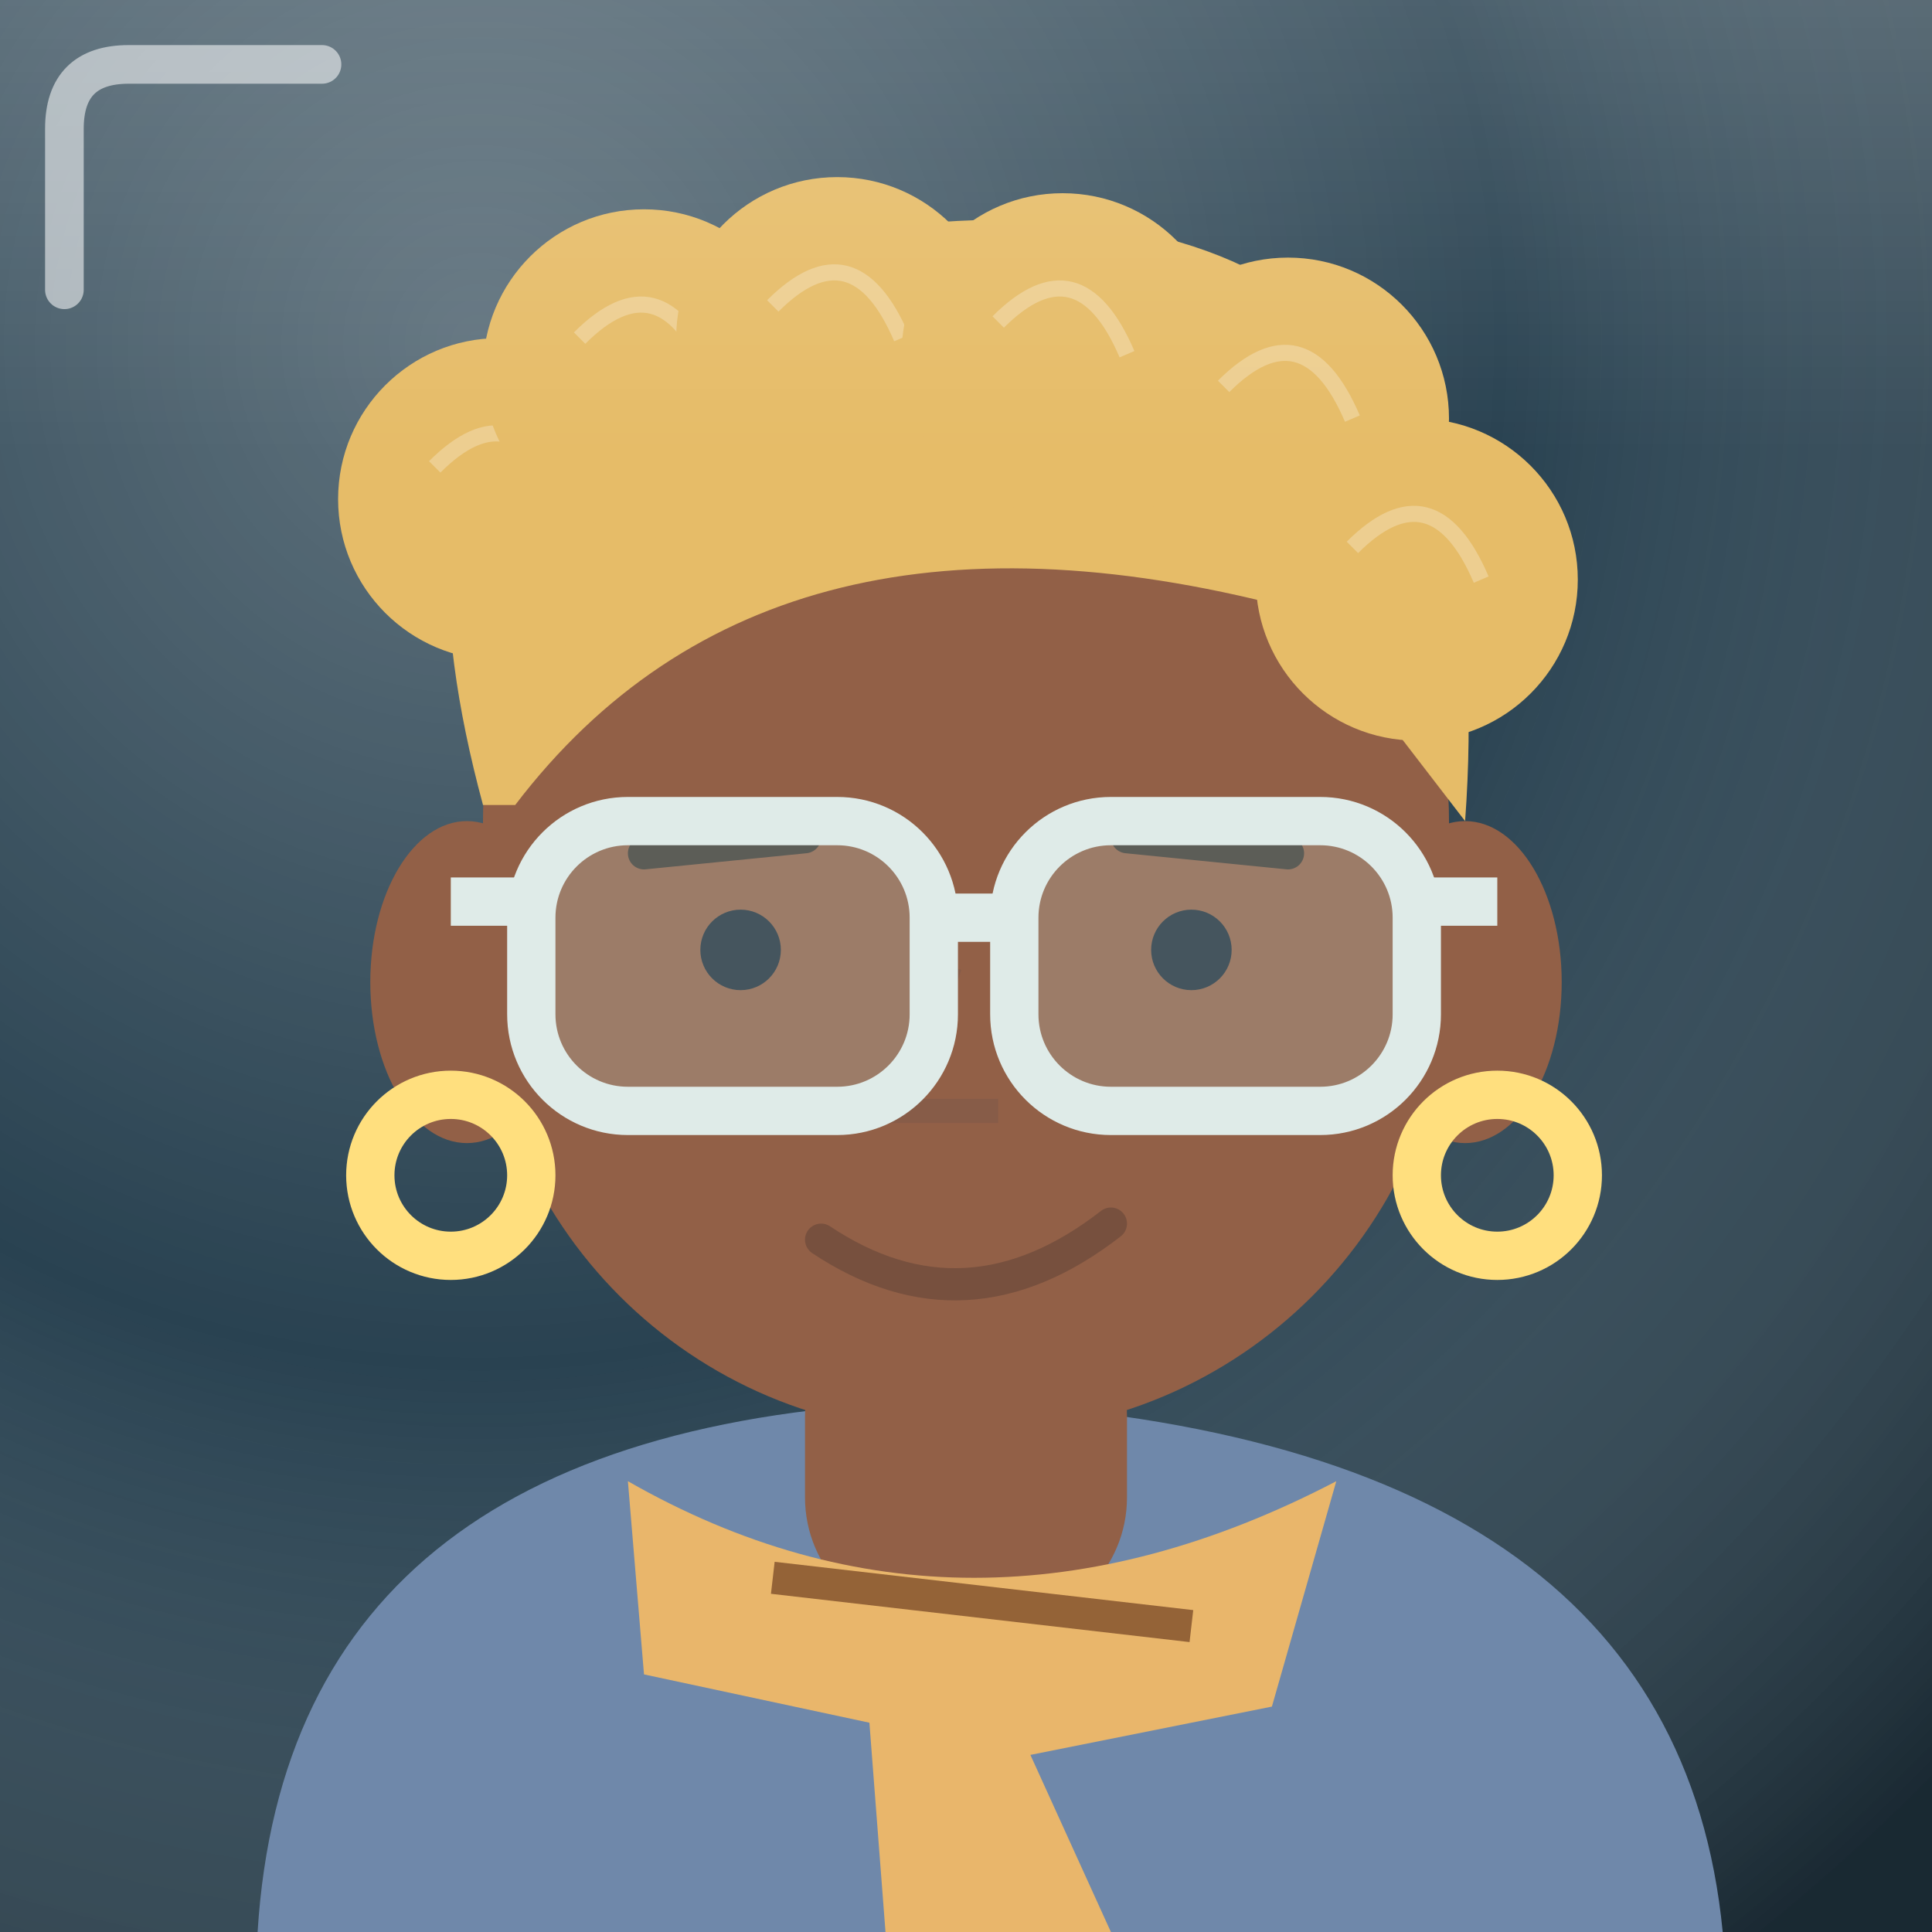
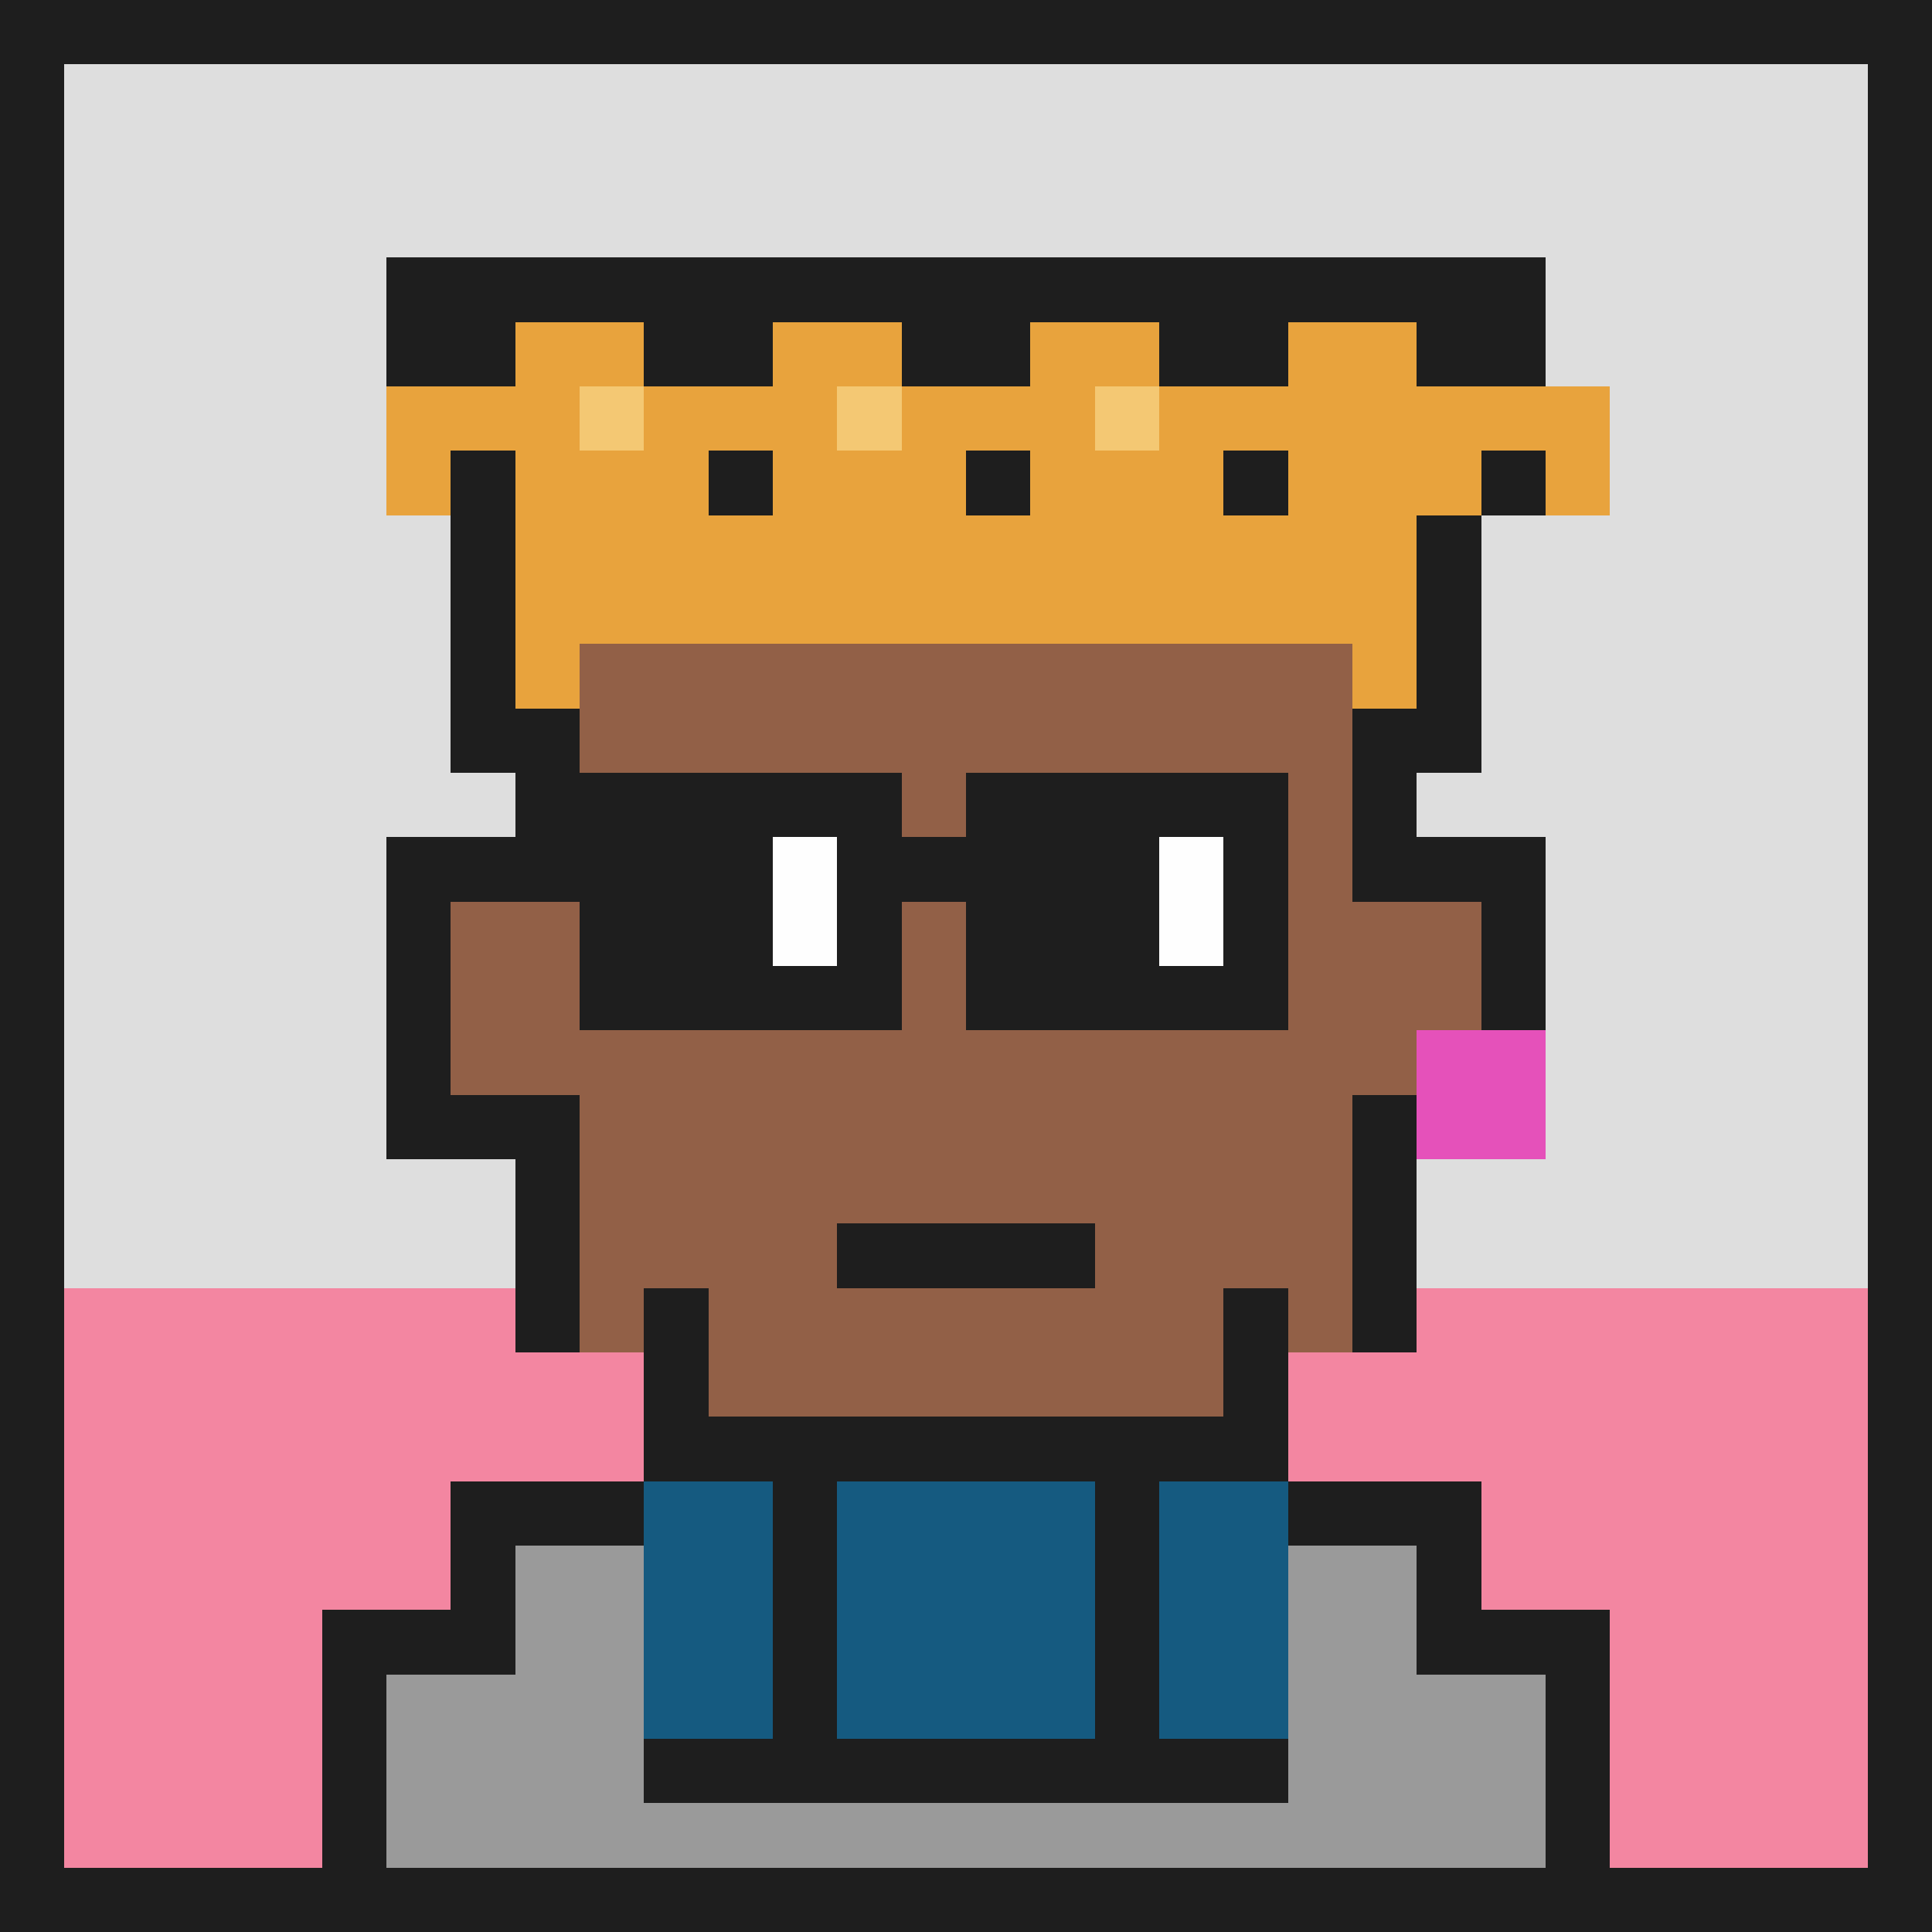
- <svg xmlns="http://www.w3.org/2000/svg" viewBox="0 0 120 120" role="img">
-   <defs>
-     <radialGradient id="s" cx=".25" cy=".18" r="1.05">
-       <stop offset="0" stop-color="#fff" stop-opacity=".26" />
-       <stop offset=".5" stop-color="#fff" stop-opacity="0" />
-       <stop offset="1" stop-color="#000" stop-opacity=".38" />
-     </radialGradient>
-     <linearGradient id="g" x1="0" y1="0" x2="0" y2="1">
-       <stop offset="0" stop-color="#fff" stop-opacity=".16" />
-       <stop offset=".45" stop-color="#fff" stop-opacity="0" />
-     </linearGradient>
-   </defs>
-   <rect width="120" height="120" fill="#294251" />
-   <rect width="120" height="120" fill="url(#s)" />
-   <path d="M16 120Q18 88 59 87Q104 89 107 120" fill="#6f88aa" />
-   <rect x="50" y="80" width="20" height="21" rx="8" fill="#926047" />
-   <ellipse cx="29" cy="61" rx="6" ry="10" fill="#926047" />
-   <ellipse cx="91" cy="61" rx="6" ry="10" fill="#926047" />
-   <rect x="30" y="22" width="60" height="67" rx="29" fill="#926047" />
-   <path d="M30 50Q20 13 56 14Q94 10 91 51L81 38Q48 29 32 50" fill="#e6bc68" />
-   <circle cx="31" cy="31" r="10" fill="#e6bc68" />
-   <path d="M27 29q5 -5 8 2" stroke="#ffffff44" fill="none" />
-   <circle cx="40" cy="23" r="10" fill="#e6bc68" />
-   <path d="M36 21q5 -5 8 2" stroke="#ffffff44" fill="none" />
-   <circle cx="52" cy="21" r="10" fill="#e6bc68" />
-   <path d="M48 19q5 -5 8 2" stroke="#ffffff44" fill="none" />
-   <circle cx="66" cy="22" r="10" fill="#e6bc68" />
-   <path d="M62 20q5 -5 8 2" stroke="#ffffff44" fill="none" />
-   <circle cx="80" cy="26" r="10" fill="#e6bc68" />
-   <path d="M76 24q5 -5 8 2" stroke="#ffffff44" fill="none" />
-   <circle cx="88" cy="36" r="10" fill="#e6bc68" />
-   <path d="M84 34q5 -5 8 2" stroke="#ffffff44" fill="none" />
-   <path d="M40 53l10 -1M70 52l10 1" stroke="#423932" stroke-width="2" stroke-linecap="round" />
-   <circle cx="46" cy="59" r="2.5" fill="#25303b" />
-   <circle cx="74" cy="59" r="2.5" fill="#25303b" />
-   <path d="M59 60l-3 9 6 0" fill="none" stroke="#875c48" stroke-width="1.5" />
-   <path d="M51 77q9 6 18 -1" fill="none" stroke="#77503e" stroke-width="2" stroke-linecap="round" />
-   <g fill="#c4eced33" stroke="#dfebe8" stroke-width="3">
-     <rect x="33" y="51" width="25" height="18" rx="6" />
-     <rect x="63" y="51" width="25" height="18" rx="6" />
-     <path d="M58 57h5M28 56h5M88 56h5" />
-   </g>
-   <g fill="none" stroke="#ffdf7e" stroke-width="3">
-     <circle cx="28" cy="73" r="5" />
-     <circle cx="93" cy="73" r="5" />
-   </g>
-   <path d="M39 92Q60 104 83 92L79 106L64 109L69 120H55L54 107L40 104Z" fill="#e9b66b" />
-   <path d="M48 98L74 101" stroke="#946337" stroke-width="2" />
-   <rect width="120" height="62" fill="url(#g)" />
-   <path d="M4 18V8Q4 4 8 4H20" fill="none" stroke="#fff" stroke-opacity=".55" stroke-width="2.4" stroke-linecap="round" />
+ <svg xmlns="http://www.w3.org/2000/svg" viewBox="0 0 120 120" role="img" shape-rendering="crispEdges">
+   <path fill="#1E1E1E" d="M0 0h120v4h-120zM0 4h120v4h-120zM0 8h120v4h-120zM0 12h120v4h-120zM0 16h120v4h-120zM0 20h120v4h-120zM0 24h120v4h-120zM0 28h120v4h-120zM0 32h120v4h-120zM0 36h120v4h-120zM0 40h120v4h-120zM0 44h120v4h-120zM0 48h120v4h-120zM0 52h120v4h-120zM0 56h120v4h-120zM0 60h120v4h-120zM0 64h120v4h-120zM0 68h120v4h-120zM0 72h120v4h-120zM0 76h120v4h-120zM0 80h120v4h-120zM0 84h120v4h-120zM0 88h120v4h-120zM0 92h120v4h-120zM0 96h120v4h-120zM0 100h120v4h-120zM0 104h120v4h-120zM0 108h120v4h-120zM0 112h120v4h-120zM0 116h120v4h-120z" />
+   <path fill="#155A80" d="M40 92h8v4h-8zM52 92h16v4h-16zM72 92h8v4h-8zM40 96h8v4h-8zM52 96h16v4h-16zM72 96h8v4h-8zM40 100h8v4h-8zM52 100h16v4h-16zM72 100h8v4h-8zM40 104h8v4h-8zM52 104h16v4h-16zM72 104h8v4h-8z" />
+   <path fill="#9A9A9A" d="M32 96h8v4h-8zM80 96h8v4h-8zM32 100h8v4h-8zM80 100h8v4h-8zM24 104h16v4h-16zM80 104h16v4h-16zM24 108h16v4h-16zM80 108h16v4h-16zM24 112h72v4h-72z" />
+   <path fill="#F4C873" d="M36 24h36v4h-36z" />
+   <path fill="#E8A33D" d="M32 20h8v4h-8zM48 20h8v4h-8zM64 20h8v4h-8zM80 20h8v4h-8zM24 24h12v4h-12zM40 24h12v4h-12zM56 24h12v4h-12zM72 24h28v4h-28zM24 28h4v4h-4zM32 28h12v4h-12zM48 28h12v4h-12zM64 28h12v4h-12zM80 28h12v4h-12zM96 28h4v4h-4zM32 32h56v4h-56zM32 36h56v4h-56zM32 40h56v4h-56z" />
+   <path fill="#FEFEFE" d="M48 52h4v4h-4zM72 52h4v4h-4zM48 56h4v4h-4zM72 56h4v4h-4z" />
+   <path fill="#926047" d="M36 40h48v4h-48zM36 44h48v4h-48zM56 48h4v4h-4zM80 48h4v4h-4zM80 52h4v4h-4zM28 56h8v4h-8zM56 56h4v4h-4zM80 56h12v4h-12zM28 60h8v4h-8zM56 60h4v4h-4zM80 60h12v4h-12zM28 64h60v4h-60zM36 68h48v4h-48zM36 72h48v4h-48zM36 76h16v4h-16zM68 76h16v4h-16zM36 80h4v4h-4zM44 80h32v4h-32zM80 80h4v4h-4zM44 84h32v4h-32z" />
+   <path fill="#F386A1" d="M4 80h28v4h-28zM88 80h28v4h-28zM4 84h36v4h-36zM80 84h36v4h-36zM4 88h36v4h-36zM80 88h36v4h-36zM4 92h24v4h-24zM92 92h24v4h-24zM4 96h24v4h-24zM92 96h24v4h-24zM4 100h16v4h-16zM100 100h16v4h-16zM4 104h16v4h-16zM100 104h16v4h-16zM4 108h16v4h-16zM100 108h16v4h-16zM4 112h16v4h-16zM100 112h16v4h-16z" />
+   <path fill="#E551BA" d="M88 64h8v4h-8zM88 68h8v4h-8z" />
+   <path fill="#DEDEDE" d="M4 4h112v4h-112zM4 8h112v4h-112zM4 12h112v4h-112zM4 16h20v4h-20zM96 16h20v4h-20zM4 20h20v4h-20zM96 20h20v4h-20zM4 24h20v4h-20zM100 24h16v4h-16zM4 28h20v4h-20zM100 28h16v4h-16zM4 32h24v4h-24zM92 32h24v4h-24zM4 36h24v4h-24zM92 36h24v4h-24zM4 40h24v4h-24zM92 40h24v4h-24zM4 44h24v4h-24zM92 44h24v4h-24zM4 48h28v4h-28zM88 48h28v4h-28zM4 52h20v4h-20zM96 52h20v4h-20zM4 56h20v4h-20zM96 56h20v4h-20zM4 60h20v4h-20zM96 60h20v4h-20zM4 64h20v4h-20zM96 64h20v4h-20zM4 68h20v4h-20zM96 68h20v4h-20zM4 72h28v4h-28zM88 72h28v4h-28zM4 76h28v4h-28zM88 76h28v4h-28z" />
</svg>
